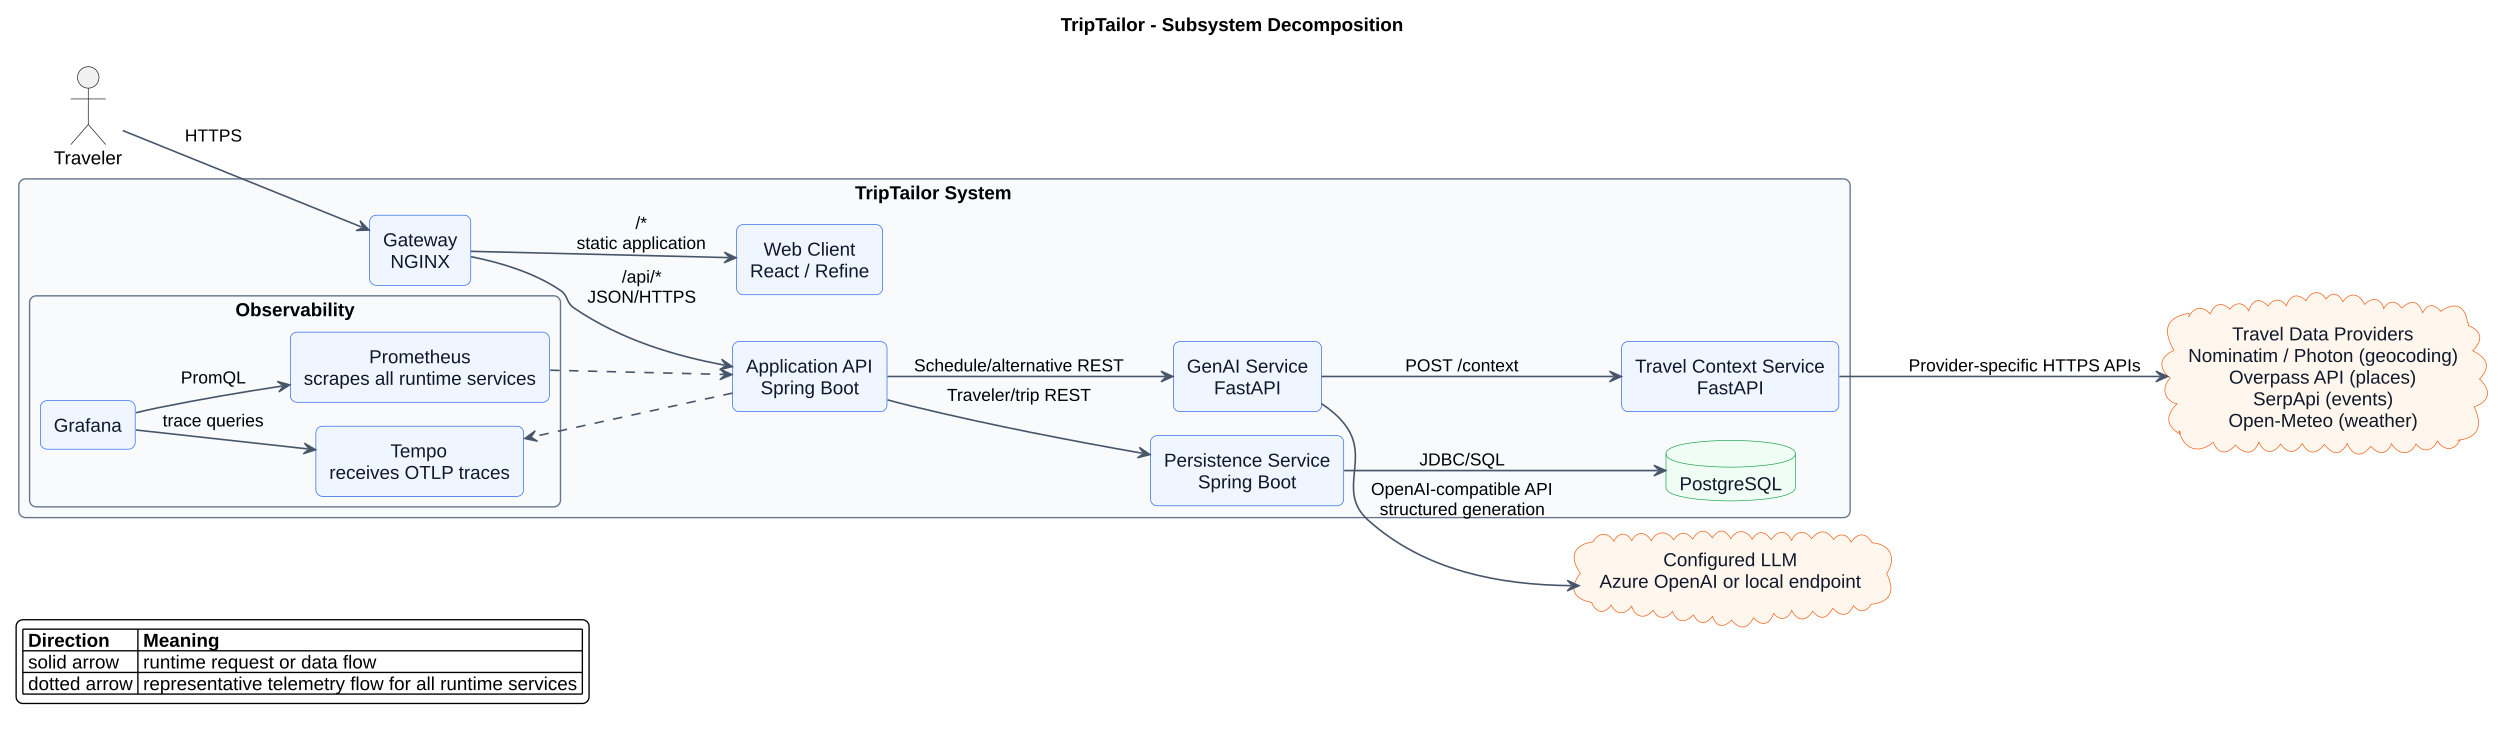
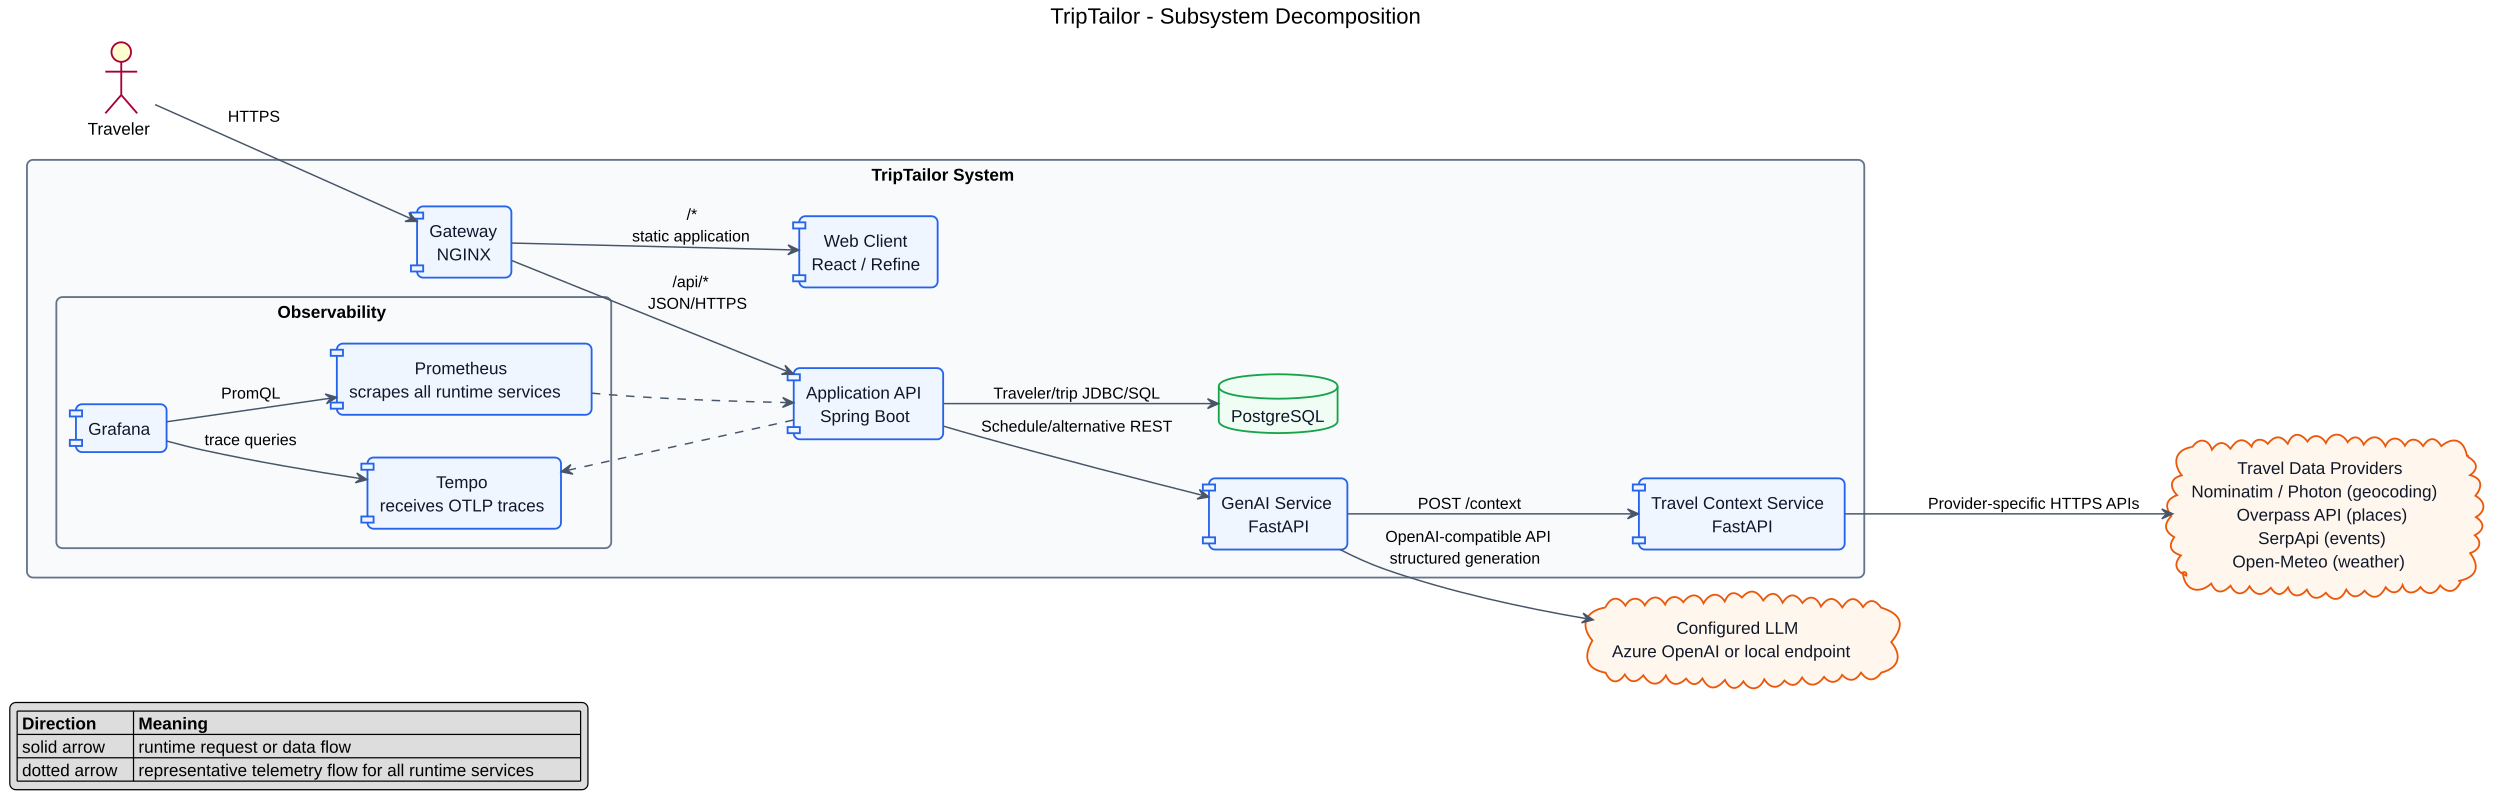
- <svg xmlns="http://www.w3.org/2000/svg" contentStyleType="text/css" data-diagram-type="DESCRIPTION" height="543px" preserveAspectRatio="none" style="width:1860px;height:543px;background:#FFFFFF;" version="1.1" viewBox="0 0 1860 543" width="1860px" zoomAndPan="magnify">
+ <svg xmlns="http://www.w3.org/2000/svg" contentScriptType="application/ecmascript" contentStyleType="text/css" height="655px" preserveAspectRatio="none" style="width:2041px;height:655px;" version="1.1" viewBox="0 0 2041 655" width="2041px" zoomAndPan="magnify">
  <defs />
  <g>
-     <g class="title" data-source-line="2">
-       <text fill="#000000" font-family="Arial" font-size="14" font-weight="bold" lengthAdjust="spacing" textLength="256.703" x="789.148" y="23.132">TripTailor - Subsystem Decomposition</text>
-     </g>
-     <g class="cluster" data-entity="TripTailor System" data-source-line="33" data-uid="ent0003" id="cluster_TripTailor System">
-       <rect fill="#F8FAFC" height="252" rx="5" ry="5" style="stroke:#64748B;stroke-width:1;" width="1362.5" x="14" y="133.099" />
-       <text fill="#000000" font-family="Arial" font-size="14" font-weight="bold" lengthAdjust="spacing" textLength="118.255" x="636.123" y="148.231">TripTailor System</text>
-     </g>
-     <g class="cluster" data-entity="Observability" data-source-line="42" data-uid="ent0011" id="cluster_Observability">
-       <rect fill="#F8FAFC" height="157" rx="5" ry="5" style="stroke:#64748B;stroke-width:1;" width="395" x="22" y="220.099" />
-       <text fill="#000000" font-family="Arial" font-size="14" font-weight="bold" lengthAdjust="spacing" textLength="88.703" x="175.148" y="235.231">Observability</text>
-     </g>
-     <g class="entity" data-entity="Traveler" data-source-line="31" data-uid="ent0002" id="entity_Traveler">
-       <ellipse cx="65.672" cy="57.599" fill="#F1F1F1" rx="8" ry="8" style="stroke:#181818;stroke-width:0.5;" />
-       <path d="M65.672,65.599 L65.672,92.599 M52.672,73.599 L78.672,73.599 M65.672,92.599 L52.672,107.599 M65.672,92.599 L78.672,107.599" fill="none" style="stroke:#181818;stroke-width:0.5;" />
-       <text fill="#000000" font-family="Arial" font-size="14" lengthAdjust="spacing" textLength="51.345" x="40" y="122.231">Traveler</text>
-     </g>
-     <g class="entity" data-entity="LLM" data-source-line="49" data-uid="ent0015" id="entity_LLM">
-       <path d="M1185.175,403.087 C1189.132,395.94 1196.338,395.634 1200.683,402.664 C1204.367,395.889 1209.991,395.487 1214.085,402.258 C1217.934,394.598 1224.789,395.721 1228.571,402.325 C1232.576,394.602 1240.472,394.64 1245.167,401.542 C1249.797,395.558 1254.247,394.932 1259.341,400.998 C1263.444,394.187 1268.9,392.735 1273.933,400.036 C1279.156,392.894 1283.302,393.748 1287.791,400.753 C1292.067,393.255 1299.806,394.263 1303.611,401.267 C1308.292,393.711 1313.229,395.57 1317.783,401.402 C1322.716,394.636 1328.628,393.625 1332.925,402.037 C1336.198,394.829 1343.182,393.866 1347.741,400.678 C1353.637,394.09 1358.88,393.813 1364.187,401.363 C1368.554,396.093 1374.502,397.238 1377.197,403.284 C1382.392,395.916 1388.316,396.237 1392.974,403.85 C1406.833,404.833 1411.111,415.774 1403.674,426.721 C1409.997,439.272 1407.3,447.875 1392.15,449.623 C1388.374,455.726 1383.498,455.999 1378.845,450.641 C1375.224,459.191 1369.09,458.611 1363.58,452.625 C1359.426,459.795 1354.905,462.185 1348.651,454.777 C1343.784,462.512 1337.263,462.56 1333.03,454.163 C1330.615,460.724 1324.073,462.389 1319.611,456.342 C1316.695,464.445 1310.805,466.685 1304.613,459.57 C1300.193,468.265 1294.539,468.75 1288.303,461.418 C1282.764,467.256 1276.817,466.834 1274.086,458.583 C1269.208,464.916 1263.83,464.87 1259.943,457.556 C1253.65,463.662 1248.104,463.803 1244.275,454.971 C1239.835,460.955 1233.449,460.908 1229.874,454.005 C1224.399,461.054 1216.523,459.609 1213.949,451.046 C1208.869,457.64 1202.965,457.79 1198.593,450.275 C1193.704,457.33 1187.133,456.087 1184.294,448.3 C1170.713,445.722 1166.778,437.98 1175.799,426.567 C1167.422,415.065 1170.223,405.275 1185.175,403.087" fill="#FFF7ED" style="stroke:#EA580C;stroke-width:0.5;" />
-       <text fill="#0F172A" font-family="Arial" font-size="14" lengthAdjust="spacing" textLength="99.613" x="1237.476" y="421.231">Configured LLM</text>
-       <text fill="#0F172A" font-family="Arial" font-size="14" lengthAdjust="spacing" textLength="194.565" x="1190" y="437.329">Azure OpenAI or local endpoint</text>
-     </g>
-     <g class="entity" data-entity="Providers" data-source-line="50" data-uid="ent0016" id="entity_Providers">
-       <path d="M1628.148,235.946 C1632.339,228.395 1638.283,227.09 1644.479,233.619 C1647.093,226.194 1653.041,224.019 1658.993,230.006 C1663.62,224.282 1669.336,224.75 1673.006,231.116 C1676.094,222.933 1680.708,220.968 1687.388,227.637 C1691.069,222.116 1697.173,221.654 1700.966,227.503 C1704.008,219.599 1709.058,217.585 1715.669,223.781 C1718.864,217.033 1726.044,214.999 1730.49,222.477 C1735.235,216.474 1740.204,218.35 1743.09,224.418 C1748.678,216.63 1755.635,218.694 1759.239,226.475 C1764.403,221.361 1771.184,220.961 1773.423,229.511 C1777.673,223.121 1782.29,223.361 1786.866,229.151 C1793.871,222.909 1798.974,223.262 1802.467,232.655 C1806.526,225.35 1811.074,226.248 1816.082,231.638 C1825.937,224.21 1834.635,227.237 1835.772,240.099 C1836.931,240.314 1837.293,241.306 1836.38,242.139 C1847.156,246.672 1847.315,253.263 1839.67,261.008 C1849.812,265.828 1853.946,272.488 1844.784,282.009 C1853.495,290.108 1852.948,298.542 1840.824,302.642 C1846.864,315.737 1845.292,325.395 1828.772,327.592 C1829.3,327.119 1829.731,327.146 1830.097,327.785 C1825.853,335.842 1818,335.376 1813.418,328.154 C1809.948,335.579 1802.913,337.315 1797.498,330.299 C1792.8,339.946 1783.834,337.881 1779.246,330.183 C1775.936,339.009 1768.986,338 1763.847,332.096 C1757.233,340.352 1750.791,339.863 1746.359,329.991 C1741.308,339.528 1735.137,338.245 1729.388,330.685 C1723.914,337.513 1717.812,339.174 1712.962,330.043 C1707.72,337.543 1702.319,337.962 1696.77,330.373 C1691.43,338.311 1684.465,337.61 1680.623,328.917 C1676.422,339.216 1669.555,337.824 1663.144,331.199 C1657.105,338.038 1650.67,338.648 1646.65,329.16 C1635.061,338.417 1624.994,334.071 1621,320.592 C1622.307,320.933 1622.493,321.799 1621.812,322.854 C1611.052,316.814 1611.333,308.413 1619.708,300.566 C1609.869,297.901 1607.883,288.305 1614.625,281.272 C1605.237,274.022 1606.699,265.186 1617.447,260.698 C1609.781,246.968 1609.671,236.89 1628,233.099 C1629.328,233.91 1629.282,235.006 1628.148,235.946" fill="#FFF7ED" style="stroke:#EA580C;stroke-width:0.5;" />
-       <text fill="#0F172A" font-family="Arial" font-size="14" lengthAdjust="spacing" textLength="135.379" x="1660.696" y="253.231">Travel Data Providers</text>
-       <text fill="#0F172A" font-family="Arial" font-size="14" lengthAdjust="spacing" textLength="200.772" x="1628" y="269.329">Nominatim / Photon (geocoding)</text>
-       <text fill="#0F172A" font-family="Arial" font-size="14" lengthAdjust="spacing" textLength="140.048" x="1658.362" y="285.428">Overpass API (places)</text>
-       <text fill="#0F172A" font-family="Arial" font-size="14" lengthAdjust="spacing" textLength="104.269" x="1676.252" y="301.526">SerpApi (events)</text>
-       <text fill="#0F172A" font-family="Arial" font-size="14" lengthAdjust="spacing" textLength="140.841" x="1657.965" y="317.625">Open-Meteo (weather)</text>
-     </g>
-     <g class="entity" data-entity="Gateway" data-source-line="34" data-uid="ent0004" id="entity_Gateway">
-       <rect fill="#EFF6FF" height="52.197" rx="5" ry="5" style="stroke:#2563EB;stroke-width:0.5;" width="75.248" x="275" y="160.099" />
-       <text fill="#0F172A" font-family="Arial" font-size="14" lengthAdjust="spacing" textLength="55.248" x="285" y="183.231">Gateway</text>
-       <text fill="#0F172A" font-family="Arial" font-size="14" lengthAdjust="spacing" textLength="44.338" x="290.455" y="199.329">NGINX</text>
-     </g>
-     <g class="entity" data-entity="Frontend" data-source-line="35" data-uid="ent0005" id="entity_Frontend">
-       <rect fill="#EFF6FF" height="52.197" rx="5" ry="5" style="stroke:#2563EB;stroke-width:0.5;" width="108.71" x="548" y="167.099" />
-       <text fill="#0F172A" font-family="Arial" font-size="14" lengthAdjust="spacing" textLength="68.469" x="568.121" y="190.231">Web Client</text>
-       <text fill="#0F172A" font-family="Arial" font-size="14" lengthAdjust="spacing" textLength="88.71" x="558" y="206.329">React / Refine</text>
-     </g>
-     <g class="entity" data-entity="Backend" data-source-line="36" data-uid="ent0006" id="entity_Backend">
-       <rect fill="#EFF6FF" height="52.197" rx="5" ry="5" style="stroke:#2563EB;stroke-width:0.5;" width="114.944" x="545" y="254.099" />
-       <text fill="#0F172A" font-family="Arial" font-size="14" lengthAdjust="spacing" textLength="94.944" x="555" y="277.231">Application API</text>
-       <text fill="#0F172A" font-family="Arial" font-size="14" lengthAdjust="spacing" textLength="73.158" x="565.893" y="293.329">Spring Boot</text>
-     </g>
-     <g class="entity" data-entity="Persistence" data-source-line="37" data-uid="ent0007" id="entity_Persistence">
-       <rect fill="#EFF6FF" height="52.197" rx="5" ry="5" style="stroke:#2563EB;stroke-width:0.5;" width="143.717" x="856" y="324.099" />
-       <text fill="#0F172A" font-family="Arial" font-size="14" lengthAdjust="spacing" textLength="123.717" x="866" y="347.231">Persistence Service</text>
-       <text fill="#0F172A" font-family="Arial" font-size="14" lengthAdjust="spacing" textLength="73.158" x="891.279" y="363.329">Spring Boot</text>
-     </g>
-     <g class="entity" data-entity="GenAI" data-source-line="38" data-uid="ent0008" id="entity_GenAI">
-       <rect fill="#EFF6FF" height="52.197" rx="5" ry="5" style="stroke:#2563EB;stroke-width:0.5;" width="110.262" x="873" y="254.099" />
-       <text fill="#0F172A" font-family="Arial" font-size="14" lengthAdjust="spacing" textLength="90.262" x="883" y="277.231">GenAI Service</text>
-       <text fill="#0F172A" font-family="Arial" font-size="14" lengthAdjust="spacing" textLength="49.793" x="903.234" y="293.329">FastAPI</text>
-     </g>
-     <g class="entity" data-entity="Context" data-source-line="39" data-uid="ent0009" id="entity_Context">
-       <rect fill="#EFF6FF" height="52.197" rx="5" ry="5" style="stroke:#2563EB;stroke-width:0.5;" width="161.606" x="1206.5" y="254.099" />
-       <text fill="#0F172A" font-family="Arial" font-size="14" lengthAdjust="spacing" textLength="141.606" x="1216.5" y="277.231">Travel Context Service</text>
-       <text fill="#0F172A" font-family="Arial" font-size="14" lengthAdjust="spacing" textLength="49.793" x="1262.407" y="293.329">FastAPI</text>
-     </g>
-     <g class="entity" data-entity="Database" data-source-line="40" data-uid="ent0010" id="entity_Database">
-       <path d="M1239.5,337.599 C1239.5,327.599 1287.631,327.599 1287.631,327.599 C1287.631,327.599 1335.762,327.599 1335.762,337.599 L1335.762,362.697 C1335.762,372.697 1287.631,372.697 1287.631,372.697 C1287.631,372.697 1239.5,372.697 1239.5,362.697 L1239.5,337.599" fill="#F0FDF4" style="stroke:#16A34A;stroke-width:0.5;" />
-       <path d="M1239.5,337.599 C1239.5,347.599 1287.631,347.599 1287.631,347.599 C1287.631,347.599 1335.762,347.599 1335.762,337.599" fill="none" style="stroke:#16A34A;stroke-width:0.5;" />
-       <text fill="#0F172A" font-family="Arial" font-size="14" lengthAdjust="spacing" textLength="76.262" x="1249.5" y="364.731">PostgreSQL</text>
-     </g>
-     <g class="entity" data-entity="Prometheus" data-source-line="43" data-uid="ent0012" id="entity_Prometheus">
-       <rect fill="#EFF6FF" height="52.197" rx="5" ry="5" style="stroke:#2563EB;stroke-width:0.5;" width="192.724" x="216" y="247.099" />
-       <text fill="#0F172A" font-family="Arial" font-size="14" lengthAdjust="spacing" textLength="75.482" x="274.621" y="270.231">Prometheus</text>
-       <text fill="#0F172A" font-family="Arial" font-size="14" lengthAdjust="spacing" textLength="172.724" x="226" y="286.329">scrapes all runtime services</text>
-     </g>
-     <g class="entity" data-entity="Grafana" data-source-line="44" data-uid="ent0013" id="entity_Grafana">
-       <rect fill="#EFF6FF" height="36.099" rx="5" ry="5" style="stroke:#2563EB;stroke-width:0.5;" width="70.586" x="30" y="298.099" />
-       <text fill="#0F172A" font-family="Arial" font-size="14" lengthAdjust="spacing" textLength="50.586" x="40" y="321.231">Grafana</text>
-     </g>
-     <g class="entity" data-entity="Tempo" data-source-line="45" data-uid="ent0014" id="entity_Tempo">
-       <rect fill="#EFF6FF" height="52.197" rx="5" ry="5" style="stroke:#2563EB;stroke-width:0.5;" width="154.6" x="235" y="317.099" />
-       <text fill="#0F172A" font-family="Arial" font-size="14" lengthAdjust="spacing" textLength="43.572" x="290.514" y="340.231">Tempo</text>
-       <text fill="#0F172A" font-family="Arial" font-size="14" lengthAdjust="spacing" textLength="134.6" x="245" y="356.329">receives OTLP traces</text>
-     </g>
-     <g class="link" data-entity-1="Traveler" data-entity-2="Gateway" data-uid="lnk17" id="link_Traveler_Gateway">
-       <polygon fill="#475569" points="274.701,171.229,267.855,164.148,270.065,169.356,264.858,171.566,274.701,171.229" style="stroke:#475569;stroke-width:1;" />
-       <path d="M91.34,97.136 C134.649,114.636 218.607,148.562 269.138,168.981" fill="none" style="stroke:#475569;stroke-width:1.2;" />
-       <text fill="#000000" font-family="Arial" font-size="13" lengthAdjust="spacing" textLength="42.612" x="137.5" y="105.293">HTTPS</text>
-     </g>
-     <g class="link" data-entity-1="Gateway" data-entity-2="Frontend" data-uid="lnk18" id="link_Gateway_Frontend">
-       <polygon fill="#475569" points="547.803,191.793,538.903,187.576,542.804,191.672,538.708,195.574,547.803,191.793" style="stroke:#475569;stroke-width:1;" />
-       <path d="M350.268,186.992 C400.31,188.209 484.214,190.248 541.805,191.648" fill="none" style="stroke:#475569;stroke-width:1.2;" />
-       <text fill="#000000" font-family="Arial" font-size="13" lengthAdjust="spacing" textLength="8.671" x="472.719" y="170.292">/*</text>
-       <text fill="#000000" font-family="Arial" font-size="13" lengthAdjust="spacing" textLength="96.11" x="429" y="185.241">static application</text>
-     </g>
-     <g class="link" data-entity-1="Gateway" data-entity-2="Backend" data-uid="lnk19" id="link_Gateway_Backend">
-       <polygon fill="#475569" points="544.974,272.807,536.866,267.216,540.06,271.885,535.391,275.078,544.974,272.807" style="stroke:#475569;stroke-width:1;" />
-       <path d="M350.413,190.978 C371.342,195.105 397.217,202.605 417,216.099 C423.022,220.206 420.983,224.984 427,229.099 C462.174,253.148 502.88,264.909 539.077,271.7" fill="none" style="stroke:#475569;stroke-width:1.2;" />
-       <text fill="#000000" font-family="Arial" font-size="13" lengthAdjust="spacing" textLength="29.631" x="462.632" y="210.292">/api/*</text>
-       <text fill="#000000" font-family="Arial" font-size="13" lengthAdjust="spacing" textLength="80.894" x="437" y="225.241">JSON/HTTPS</text>
-     </g>
-     <g class="link" data-entity-1="Backend" data-entity-2="Persistence" data-uid="lnk20" id="link_Backend_Persistence">
-       <polygon fill="#475569" points="855.768,338.255,847.595,332.76,850.843,337.391,846.212,340.639,855.768,338.255" style="stroke:#475569;stroke-width:1;" />
-       <path d="M660.292,297.485 C666.25,299.124 672.235,300.695 678,302.099 C737.458,316.573 799.848,328.443 849.858,337.218" fill="none" style="stroke:#475569;stroke-width:1.2;" />
-       <text fill="#000000" font-family="Arial" font-size="13" lengthAdjust="spacing" textLength="107.631" x="704.5" y="298.293">Traveler/trip REST</text>
-     </g>
-     <g class="link" data-entity-1="Backend" data-entity-2="GenAI" data-uid="lnk21" id="link_Backend_GenAI">
-       <polygon fill="#475569" points="872.772,280.099,863.772,276.099,867.772,280.099,863.772,284.099,872.772,280.099" style="stroke:#475569;stroke-width:1;" />
-       <path d="M660.22,280.099 C720.109,280.099 807.842,280.099 866.772,280.099" fill="none" style="stroke:#475569;stroke-width:1.2;" />
-       <text fill="#000000" font-family="Arial" font-size="13" lengthAdjust="spacing" textLength="156.083" x="680" y="276.293">Schedule/alternative REST</text>
-     </g>
-     <g class="link" data-entity-1="Persistence" data-entity-2="Database" data-uid="lnk22" id="link_Persistence_Database">
-       <polygon fill="#475569" points="1239.498,350.099,1230.498,346.099,1234.498,350.099,1230.498,354.099,1239.498,350.099" style="stroke:#475569;stroke-width:1;" />
-       <path d="M1000.058,350.099 C1071.124,350.099 1172.398,350.099 1233.498,350.099" fill="none" style="stroke:#475569;stroke-width:1.2;" />
-       <text fill="#000000" font-family="Arial" font-size="13" lengthAdjust="spacing" textLength="63.572" x="1056" y="346.293">JDBC/SQL</text>
-     </g>
-     <g class="link" data-entity-1="GenAI" data-entity-2="LLM" data-uid="lnk23" id="link_GenAI_LLM">
-       <polygon fill="#475569" points="1174.927,435.795,1165.968,431.704,1169.927,435.744,1165.887,439.704,1174.927,435.795" style="stroke:#475569;stroke-width:1;" />
-       <path d="M983.151,300.296 C989.487,304.427 995.34,309.323 1000,315.099 C1020.712,340.77 993.451,365.068 1018,387.099 C1059.938,424.734 1115.392,435.195 1168.927,435.734" fill="none" style="stroke:#475569;stroke-width:1.2;" />
-       <text fill="#000000" font-family="Arial" font-size="13" lengthAdjust="spacing" textLength="135.846" x="1020" y="368.293">OpenAI-compatible API</text>
-       <text fill="#000000" font-family="Arial" font-size="13" lengthAdjust="spacing" textLength="122.853" x="1026.497" y="383.241">structured generation</text>
-     </g>
-     <g class="link" data-entity-1="GenAI" data-entity-2="Context" data-uid="lnk24" id="link_GenAI_Context">
-       <polygon fill="#475569" points="1206.437,280.099,1197.437,276.099,1201.437,280.099,1197.437,284.099,1206.437,280.099" style="stroke:#475569;stroke-width:1;" />
-       <path d="M983.297,280.099 C1042.677,280.099 1132.434,280.099 1200.437,280.099" fill="none" style="stroke:#475569;stroke-width:1.2;" />
-       <text fill="#000000" font-family="Arial" font-size="13" lengthAdjust="spacing" textLength="84.532" x="1045.5" y="276.293">POST /context</text>
-     </g>
-     <g class="link" data-entity-1="Context" data-entity-2="Providers" data-uid="lnk25" id="link_Context_Providers">
-       <polygon fill="#475569" points="1612.92,280.099,1603.92,276.099,1607.92,280.099,1603.92,284.099,1612.92,280.099" style="stroke:#475569;stroke-width:1;" />
-       <path d="M1368.509,280.099 C1436.89,280.099 1530.111,280.099 1606.92,280.099" fill="none" style="stroke:#475569;stroke-width:1.2;" />
-       <text fill="#000000" font-family="Arial" font-size="13" lengthAdjust="spacing" textLength="173.374" x="1420" y="276.293">Provider-specific HTTPS APIs</text>
-     </g>
-     <g class="link" data-entity-1="Prometheus" data-entity-2="Backend" data-uid="lnk26" id="link_Prometheus_Backend">
-       <polygon fill="#475569" points="544.627,278.716,535.727,274.499,539.629,278.595,535.533,282.496,544.627,278.716" style="stroke:#475569;stroke-width:1;" />
-       <path d="M409.4,275.43 C454.235,276.519 500.1,277.634 538.629,278.57" fill="none" style="stroke:#475569;stroke-width:1.2;stroke-dasharray:7,7;" />
-     </g>
-     <g class="link" data-entity-1="Grafana" data-entity-2="Prometheus" data-uid="lnk27" id="link_Grafana_Prometheus">
-       <polygon fill="#475569" points="215.739,286.321,206.238,283.726,210.796,287.076,207.446,291.634,215.739,286.321" style="stroke:#475569;stroke-width:1;" />
-       <path d="M101.138,307.064 C107.076,305.646 113.201,304.266 119,303.099 C150.334,296.79 178.835,291.957 209.808,287.227" fill="none" style="stroke:#475569;stroke-width:1.2;" />
-       <text fill="#000000" font-family="Arial" font-size="13" lengthAdjust="spacing" textLength="48.401" x="134.5" y="285.293">PromQL</text>
-     </g>
-     <g class="link" data-entity-1="Backend" data-entity-2="Tempo" data-uid="lnk28" id="link_Backend_Tempo">
-       <polygon fill="#475569" points="390.3,326.298,399.947,328.283,395.185,325.23,398.238,320.468,390.3,326.298" style="stroke:#475569;stroke-width:1;" />
-       <path d="M544.979,292.463 C500.809,302.125 444.818,314.373 396.162,325.016" fill="none" style="stroke:#475569;stroke-width:1.2;stroke-dasharray:7,7;" />
-     </g>
-     <g class="link" data-entity-1="Grafana" data-entity-2="Tempo" data-uid="lnk29" id="link_Grafana_Tempo">
-       <polygon fill="#475569" points="234.964,334.664,226.456,329.702,229.994,334.116,225.58,337.654,234.964,334.664" style="stroke:#475569;stroke-width:1;" />
-       <path d="M101.083,319.91 C135.708,323.726 184.174,329.067 229,334.007" fill="none" style="stroke:#475569;stroke-width:1.2;" />
-       <text fill="#000000" font-family="Arial" font-size="13" lengthAdjust="spacing" textLength="75.15" x="121" y="317.293">trace queries</text>
-     </g>
-     <g class="legend" data-source-line="68">
-       <rect fill="none" height="62.296" rx="5" ry="5" style="stroke:#000000;stroke-width:1;" width="426.274" x="12" y="461.099" />
-       <text fill="#000000" font-family="Arial" font-size="14" font-weight="bold" lengthAdjust="spacing" textLength="60.676" x="20.89" y="481.231">Direction</text>
-       <text fill="#000000" font-family="Arial" font-size="14" font-weight="bold" lengthAdjust="spacing" textLength="56.779" x="106.489" y="481.231">Meaning</text>
-       <text fill="#000000" font-family="Arial" font-size="14" lengthAdjust="spacing" textLength="67.689" x="20.89" y="497.329">solid arrow</text>
-       <text fill="#000000" font-family="Arial" font-size="14" lengthAdjust="spacing" textLength="173.53" x="106.489" y="497.329">runtime request or data flow</text>
-       <text fill="#000000" font-family="Arial" font-size="14" lengthAdjust="spacing" textLength="77.82" x="20.89" y="513.428">dotted arrow</text>
-       <text fill="#000000" font-family="Arial" font-size="14" lengthAdjust="spacing" textLength="322.896" x="106.489" y="513.428">representative telemetry flow for all runtime services</text>
-       <line style="stroke:#000000;stroke-width:1;" x1="17" x2="433.274" y1="468.099" y2="468.099" />
-       <line style="stroke:#000000;stroke-width:1;" x1="17" x2="433.274" y1="484.197" y2="484.197" />
-       <line style="stroke:#000000;stroke-width:1;" x1="17" x2="433.274" y1="500.296" y2="500.296" />
-       <line style="stroke:#000000;stroke-width:1;" x1="17" x2="433.274" y1="516.394" y2="516.394" />
-       <line style="stroke:#000000;stroke-width:1;" x1="17" x2="17" y1="468.099" y2="516.394" />
-       <line style="stroke:#000000;stroke-width:1;" x1="102.6" x2="102.6" y1="468.099" y2="516.394" />
-       <line style="stroke:#000000;stroke-width:1;" x1="433.274" x2="433.274" y1="468.099" y2="516.394" />
-     </g>
+     <text fill="#000000" font-family="Arial" font-size="18" lengthAdjust="spacingAndGlyphs" textLength="325" x="857.5" y="19.242">TripTailor - Subsystem Decomposition</text>
+     <rect fill="#F8FAFC" height="341" rx="5" ry="5" style="stroke: #64748B; stroke-width: 1.5;" width="1500" x="22" y="130.516" />
+     <text fill="#000000" font-family="Arial" font-size="14" font-weight="bold" lengthAdjust="spacingAndGlyphs" textLength="121" x="711.5" y="147.482">TripTailor System</text>
+     <rect fill="#F8FAFC" height="205" rx="5" ry="5" style="stroke: #64748B; stroke-width: 1.5;" width="453" x="46" y="242.516" />
+     <text fill="#000000" font-family="Arial" font-size="14" font-weight="bold" lengthAdjust="spacingAndGlyphs" textLength="92" x="226.5" y="259.482">Observability</text>
+     <rect fill="#EFF6FF" height="58.136" rx="5" ry="5" style="stroke: #2563EB; stroke-width: 1.5;" width="77" x="340.5" y="168.516" />
+     <rect fill="#EFF6FF" height="5" style="stroke: #2563EB; stroke-width: 1.5;" width="10" x="335.5" y="173.516" />
+     <rect fill="#EFF6FF" height="5" style="stroke: #2563EB; stroke-width: 1.5;" width="10" x="335.5" y="216.652" />
+     <text fill="#0F172A" font-family="Arial" font-size="14" lengthAdjust="spacingAndGlyphs" textLength="57" x="350.5" y="193.482">Gateway</text>
+     <text fill="#0F172A" font-family="Arial" font-size="14" lengthAdjust="spacingAndGlyphs" textLength="45" x="356.5" y="212.55">NGINX</text>
+     <rect fill="#EFF6FF" height="58.136" rx="5" ry="5" style="stroke: #2563EB; stroke-width: 1.5;" width="113" x="652.5" y="176.516" />
+     <rect fill="#EFF6FF" height="5" style="stroke: #2563EB; stroke-width: 1.5;" width="10" x="647.5" y="181.516" />
+     <rect fill="#EFF6FF" height="5" style="stroke: #2563EB; stroke-width: 1.5;" width="10" x="647.5" y="224.652" />
+     <text fill="#0F172A" font-family="Arial" font-size="14" lengthAdjust="spacingAndGlyphs" textLength="73" x="672.5" y="201.482">Web Client</text>
+     <text fill="#0F172A" font-family="Arial" font-size="14" lengthAdjust="spacingAndGlyphs" textLength="93" x="662.5" y="220.55">React / Refine</text>
+     <rect fill="#EFF6FF" height="58.136" rx="5" ry="5" style="stroke: #2563EB; stroke-width: 1.5;" width="122" x="648" y="300.516" />
+     <rect fill="#EFF6FF" height="5" style="stroke: #2563EB; stroke-width: 1.5;" width="10" x="643" y="305.516" />
+     <rect fill="#EFF6FF" height="5" style="stroke: #2563EB; stroke-width: 1.5;" width="10" x="643" y="348.652" />
+     <text fill="#0F172A" font-family="Arial" font-size="14" lengthAdjust="spacingAndGlyphs" textLength="102" x="658" y="325.482">Application API</text>
+     <text fill="#0F172A" font-family="Arial" font-size="14" lengthAdjust="spacingAndGlyphs" textLength="79" x="669.5" y="344.55">Spring Boot</text>
+     <rect fill="#EFF6FF" height="58.136" rx="5" ry="5" style="stroke: #2563EB; stroke-width: 1.5;" width="113" x="987" y="390.516" />
+     <rect fill="#EFF6FF" height="5" style="stroke: #2563EB; stroke-width: 1.5;" width="10" x="982" y="395.516" />
+     <rect fill="#EFF6FF" height="5" style="stroke: #2563EB; stroke-width: 1.5;" width="10" x="982" y="438.652" />
+     <text fill="#0F172A" font-family="Arial" font-size="14" lengthAdjust="spacingAndGlyphs" textLength="93" x="997" y="415.482">GenAI Service</text>
+     <text fill="#0F172A" font-family="Arial" font-size="14" lengthAdjust="spacingAndGlyphs" textLength="49" x="1019" y="434.55">FastAPI</text>
+     <rect fill="#EFF6FF" height="58.136" rx="5" ry="5" style="stroke: #2563EB; stroke-width: 1.5;" width="168" x="1338" y="390.516" />
+     <rect fill="#EFF6FF" height="5" style="stroke: #2563EB; stroke-width: 1.5;" width="10" x="1333" y="395.516" />
+     <rect fill="#EFF6FF" height="5" style="stroke: #2563EB; stroke-width: 1.5;" width="10" x="1333" y="438.652" />
+     <text fill="#0F172A" font-family="Arial" font-size="14" lengthAdjust="spacingAndGlyphs" textLength="148" x="1348" y="415.482">Travel Context Service</text>
+     <text fill="#0F172A" font-family="Arial" font-size="14" lengthAdjust="spacingAndGlyphs" textLength="49" x="1397.5" y="434.55">FastAPI</text>
+     <path d="M995,315.516 C995,305.516 1043.5,305.516 1043.5,305.516 C1043.5,305.516 1092,305.516 1092,315.516 L1092,343.584 C1092,353.584 1043.5,353.584 1043.5,353.584 C1043.5,353.584 995,353.584 995,343.584 L995,315.516 " fill="#F0FDF4" style="stroke: #16A34A; stroke-width: 1.5;" />
+     <path d="M995,315.516 C995,325.516 1043.5,325.516 1043.5,325.516 C1043.5,325.516 1092,325.516 1092,315.516 " fill="none" style="stroke: #16A34A; stroke-width: 1.5;" />
+     <text fill="#0F172A" font-family="Arial" font-size="14" lengthAdjust="spacingAndGlyphs" textLength="77" x="1005" y="344.482">PostgreSQL</text>
+     <rect fill="#EFF6FF" height="58.136" rx="5" ry="5" style="stroke: #2563EB; stroke-width: 1.5;" width="208" x="275" y="280.516" />
+     <rect fill="#EFF6FF" height="5" style="stroke: #2563EB; stroke-width: 1.5;" width="10" x="270" y="285.516" />
+     <rect fill="#EFF6FF" height="5" style="stroke: #2563EB; stroke-width: 1.5;" width="10" x="270" y="328.652" />
+     <text fill="#0F172A" font-family="Arial" font-size="14" lengthAdjust="spacingAndGlyphs" textLength="81" x="338.5" y="305.482">Prometheus</text>
+     <text fill="#0F172A" font-family="Arial" font-size="14" lengthAdjust="spacingAndGlyphs" textLength="188" x="285" y="324.55">scrapes all runtime services</text>
+     <rect fill="#EFF6FF" height="39.068" rx="5" ry="5" style="stroke: #2563EB; stroke-width: 1.5;" width="74" x="62" y="330.016" />
+     <rect fill="#EFF6FF" height="5" style="stroke: #2563EB; stroke-width: 1.5;" width="10" x="57" y="335.016" />
+     <rect fill="#EFF6FF" height="5" style="stroke: #2563EB; stroke-width: 1.5;" width="10" x="57" y="359.084" />
+     <text fill="#0F172A" font-family="Arial" font-size="14" lengthAdjust="spacingAndGlyphs" textLength="54" x="72" y="354.982">Grafana</text>
+     <rect fill="#EFF6FF" height="58.136" rx="5" ry="5" style="stroke: #2563EB; stroke-width: 1.5;" width="158" x="300" y="373.516" />
+     <rect fill="#EFF6FF" height="5" style="stroke: #2563EB; stroke-width: 1.5;" width="10" x="295" y="378.516" />
+     <rect fill="#EFF6FF" height="5" style="stroke: #2563EB; stroke-width: 1.5;" width="10" x="295" y="421.652" />
+     <text fill="#0F172A" font-family="Arial" font-size="14" lengthAdjust="spacingAndGlyphs" textLength="46" x="356" y="398.482">Tempo</text>
+     <text fill="#0F172A" font-family="Arial" font-size="14" lengthAdjust="spacingAndGlyphs" textLength="138" x="310" y="417.55">receives OTLP traces</text>
+     <ellipse cx="99" cy="42.516" fill="#FEFECE" rx="8" ry="8" style="stroke: #A80036; stroke-width: 1.5;" />
+     <path d="M99,50.516 L99,77.516 M86,58.516 L112,58.516 M99,77.516 L86,92.516 M99,77.516 L112,92.516 " fill="none" style="stroke: #A80036; stroke-width: 1.5;" />
+     <text fill="#000000" font-family="Arial" font-size="14" lengthAdjust="spacingAndGlyphs" textLength="55" x="71.5" y="109.982">Traveler</text>
+     <path d="M1310.608,495.977 C1314.735,487.284 1321.295,486.056 1327.014,494.449 C1330.956,487.051 1338.672,486.843 1342.846,494.201 C1347.366,486.368 1354.243,485.211 1359.406,493.542 C1362.75,486.108 1369.198,485.3 1374.291,491.653 C1379.271,484.729 1386.588,483.447 1390.765,492.482 C1394.959,484.951 1402.502,482.213 1408.117,490.967 C1411.069,483.653 1416.137,481.833 1422.081,487.827 C1429.136,479.893 1434.637,482.404 1439.542,490.212 C1445.503,482.265 1451.289,483.291 1455.285,492.062 C1460.785,483.733 1466.225,484.393 1471.568,492.22 C1477.638,484.818 1483.42,487.69 1486.624,495.127 C1493.006,486.13 1498.354,487.55 1504.055,495.815 C1509.612,487.315 1515.177,486.492 1520.984,495.574 C1526.062,488.504 1531.079,489.536 1535.729,496.037 C1552.898,501.427 1555.559,510.428 1544.025,524.256 C1553.363,535.485 1550.015,545.495 1535.941,549.108 C1530.375,556.466 1524.972,556.501 1519.339,549.184 C1514.876,556.098 1509.884,557.009 1503.853,551.074 C1500.378,557.901 1494.035,558.617 1489.213,552.61 C1483.818,560.009 1477.099,561.825 1471.242,553.126 C1467.277,559.772 1462.878,561.418 1456.786,555.592 C1451.249,563.394 1444.992,561.71 1440.312,554.642 C1436.621,563.326 1428.62,564.714 1423.293,556.266 C1418.105,563.971 1412.246,563.355 1408.263,555.13 C1401.619,562.7 1395.34,564.319 1389.879,553.92 C1385.538,559.936 1380.998,560.065 1376.563,554.023 C1370.248,560.259 1364.002,560.096 1360.055,551.405 C1354.395,560.67 1347.213,560.11 1341.632,551.325 C1336.294,557.21 1331.262,558.539 1326.502,550.688 C1320.93,558.768 1314.89,557.929 1310.881,549.233 C1294.355,546.266 1292.596,535.818 1300.002,522.947 C1289.07,509.956 1294.874,498.482 1310.608,495.977 " fill="#FFF7ED" style="stroke: #EA580C; stroke-width: 1.5;" />
+     <text fill="#0F172A" font-family="Arial" font-size="14" lengthAdjust="spacingAndGlyphs" textLength="107" x="1368.5" y="517.482">Configured LLM</text>
+     <text fill="#0F172A" font-family="Arial" font-size="14" lengthAdjust="spacingAndGlyphs" textLength="212" x="1316" y="536.55">Azure OpenAI or local endpoint</text>
+     <path d="M1789.706,365.252 C1794.723,357.284 1802.786,357.918 1805.824,367.111 C1810.628,360.432 1815.504,359.607 1820.982,366.349 C1825.858,358.597 1831.683,356.417 1838.189,364.589 C1840.409,357.698 1847.134,357.418 1851.376,362.332 C1856.79,355.627 1862.251,354.949 1867.724,362.263 C1871.662,352.84 1877.958,352.856 1883.838,360.422 C1888.451,353.523 1895.35,355.273 1898.841,361.685 C1902.97,352.836 1911.844,352.457 1916.641,361.001 C1921.47,354.64 1926.874,356.508 1929.764,362.983 C1935.399,354.649 1943.029,354.952 1947.429,364.222 C1951.351,355.75 1959.084,356.278 1963.378,363.853 C1967.688,356.452 1974.123,358.078 1978.201,364.109 C1983.247,356.733 1988.149,356.509 1993.121,364.181 C2003.472,355.656 2011.565,359.445 2014,372.016 C2014.985,371.749 2015.371,372.24 2015.181,373.173 C2022.025,377.095 2024.036,382.649 2016.588,387.934 C2027.153,390.548 2026.476,397.942 2020.985,404.754 C2029.322,409.509 2029.801,417.077 2021.359,422.191 C2029.032,427.225 2028.033,432.92 2020.445,437.013 C2027.384,442.945 2023.71,449.269 2016.676,451.587 C2025.761,463.78 2020.621,471.811 2007,474.355 C2007.882,473.803 2008.629,474.074 2008.917,475.084 C2004.631,483.302 1999.113,485.277 1992.147,477.98 C1987.757,485.499 1981.666,486.596 1976.05,479.313 C1971.689,484.998 1964.209,485.907 1961.441,477.645 C1958.385,484.798 1952.504,485.531 1947.707,479.452 C1943.239,487.739 1937.654,490.54 1930.47,482.283 C1925.058,488.221 1920.136,488.759 1915.503,481.406 C1911.591,489.579 1905.315,492.248 1898.875,483.96 C1892.591,489.996 1887.29,489.643 1883.314,481.438 C1878.144,487.525 1871.38,488.452 1867.995,479.607 C1863.262,486.254 1858.921,487.207 1853.882,479.918 C1847.526,486.519 1841.777,487.195 1836.541,478.637 C1831.758,486.287 1825.344,486.584 1821.024,478.19 C1815.374,483.98 1809.326,485.545 1805.286,476.485 C1794.569,485.867 1783.374,481.801 1782,467.355 C1784.109,466.448 1785.486,467.804 1784.925,469.93 C1776.7,466.746 1773.861,460.687 1780.467,453.483 C1772.514,450.85 1769.53,446.154 1775.058,438.617 C1767.061,433.725 1766.149,428.25 1772.626,421.323 C1767.127,413.674 1768.077,407.765 1777.382,404.237 C1771.209,398.188 1771.261,390.394 1781.154,388.101 C1773.657,378.354 1775.238,367.538 1789,365.016 C1789.287,364.792 1789.621,364.868 1789.706,365.252 " fill="#FFF7ED" style="stroke: #EA580C; stroke-width: 1.5;" />
+     <text fill="#0F172A" font-family="Arial" font-size="14" lengthAdjust="spacingAndGlyphs" textLength="143" x="1826.5" y="386.982">Travel Data Providers</text>
+     <text fill="#0F172A" font-family="Arial" font-size="14" lengthAdjust="spacingAndGlyphs" textLength="218" x="1789" y="406.05">Nominatim / Photon (geocoding)</text>
+     <text fill="#0F172A" font-family="Arial" font-size="14" lengthAdjust="spacingAndGlyphs" textLength="144" x="1826" y="425.118">Overpass API (places)</text>
+     <text fill="#0F172A" font-family="Arial" font-size="14" lengthAdjust="spacingAndGlyphs" textLength="109" x="1843.5" y="444.185">SerpApi (events)</text>
+     <text fill="#0F172A" font-family="Arial" font-size="14" lengthAdjust="spacingAndGlyphs" textLength="151" x="1822.5" y="463.253">Open-Meteo (weather)</text>
+     <path d="M126.66,85.406 C175.04,106.986 277.65,152.756 335.69,178.646 " fill="none" id="Traveler-&gt;Gateway" style="stroke: #475569; stroke-width: 1.2;" />
+     <polygon fill="#475569" points="340.48,180.776,333.885,173.462,335.912,178.743,330.631,180.77,340.48,180.776" style="stroke: #475569; stroke-width: 1.2;" />
+     <text fill="#000000" font-family="Arial" font-size="13" lengthAdjust="spacingAndGlyphs" textLength="39" x="186" y="99.413">HTTPS</text>
+     <path d="M417.63,198.436 C473.71,199.806 579.84,202.386 647.08,204.026 " fill="none" id="Gateway-&gt;Frontend" style="stroke: #475569; stroke-width: 1.2;" />
+     <polygon fill="#475569" points="652.25,204.156,643.356,199.926,647.252,204.027,643.15,207.923,652.25,204.156" style="stroke: #475569; stroke-width: 1.2;" />
+     <text fill="#000000" font-family="Arial" font-size="13" lengthAdjust="spacingAndGlyphs" textLength="12" x="560.5" y="179.413">/*</text>
+     <text fill="#000000" font-family="Arial" font-size="13" lengthAdjust="spacingAndGlyphs" textLength="101" x="516" y="197.119">static application</text>
+     <path d="M417.63,212.656 C472.59,234.776 575.62,276.236 643.01,303.356 " fill="none" id="Gateway-&gt;Backend" style="stroke: #475569; stroke-width: 1.2;" />
+     <polygon fill="#475569" points="647.79,305.286,640.938,298.211,643.153,303.417,637.947,305.631,647.79,305.286" style="stroke: #475569; stroke-width: 1.2;" />
+     <text fill="#000000" font-family="Arial" font-size="13" lengthAdjust="spacingAndGlyphs" textLength="35" x="549" y="234.413">/api/*</text>
+     <text fill="#000000" font-family="Arial" font-size="13" lengthAdjust="spacingAndGlyphs" textLength="75" x="529" y="252.119">JSON/HTTPS</text>
+     <path d="M770.42,347.976 C780.29,350.896 790.42,353.836 800,356.516 C861.76,373.796 932.82,392.066 981.98,404.456 " fill="none" id="Backend-&gt;GenAI" style="stroke: #475569; stroke-width: 1.2;" />
+     <polygon fill="#475569" points="986.96,405.716,979.203,399.647,982.11,404.5,977.257,407.407,986.96,405.716" style="stroke: #475569; stroke-width: 1.2;" />
+     <text fill="#000000" font-family="Arial" font-size="13" lengthAdjust="spacingAndGlyphs" textLength="155" x="801" y="352.413">Schedule/alternative REST</text>
+     <path d="M770.21,329.516 C832.8,329.516 929.78,329.516 989.54,329.516 " fill="none" id="Backend-&gt;Database" style="stroke: #475569; stroke-width: 1.2;" />
+     <polygon fill="#475569" points="994.84,329.516,985.84,325.516,989.84,329.516,985.84,333.516,994.84,329.516" style="stroke: #475569; stroke-width: 1.2;" />
+     <text fill="#000000" font-family="Arial" font-size="13" lengthAdjust="spacingAndGlyphs" textLength="135" x="811" y="325.413">Traveler/trip JDBC/SQL</text>
+     <path d="M1094.04,448.686 C1105.56,454.586 1117.98,460.276 1130,464.516 C1182.91,483.176 1243.51,496.276 1295.67,505.166 " fill="none" id="GenAI-&gt;LLM" style="stroke: #475569; stroke-width: 1.2;" />
+     <polygon fill="#475569" points="1300.69,506.016,1292.478,500.579,1295.759,505.187,1291.151,508.468,1300.69,506.016" style="stroke: #475569; stroke-width: 1.2;" />
+     <text fill="#000000" font-family="Arial" font-size="13" lengthAdjust="spacingAndGlyphs" textLength="139" x="1131" y="442.413">OpenAI-compatible API</text>
+     <text fill="#000000" font-family="Arial" font-size="13" lengthAdjust="spacingAndGlyphs" textLength="132" x="1134.5" y="460.119">structured generation</text>
+     <path d="M1100.05,419.516 C1161.28,419.516 1260.61,419.516 1332.56,419.516 " fill="none" id="GenAI-&gt;Context" style="stroke: #475569; stroke-width: 1.2;" />
+     <polygon fill="#475569" points="1337.69,419.516,1328.69,415.516,1332.69,419.516,1328.69,423.516,1337.69,419.516" style="stroke: #475569; stroke-width: 1.2;" />
+     <text fill="#000000" font-family="Arial" font-size="13" lengthAdjust="spacingAndGlyphs" textLength="86" x="1157.5" y="415.413">POST /context</text>
+     <path d="M1506.11,419.516 C1578.59,419.516 1684.92,419.516 1768.38,419.516 " fill="none" id="Context-&gt;Providers" style="stroke: #475569; stroke-width: 1.2;" />
+     <polygon fill="#475569" points="1773.85,419.516,1764.85,415.516,1768.85,419.516,1764.85,423.516,1773.85,419.516" style="stroke: #475569; stroke-width: 1.2;" />
+     <text fill="#000000" font-family="Arial" font-size="13" lengthAdjust="spacingAndGlyphs" textLength="169" x="1574" y="415.413">Provider-specific HTTPS APIs</text>
+     <path d="M483.12,320.986 C493.88,321.946 504.66,322.816 515,323.516 C557.4,326.366 605.13,327.866 642.52,328.656 " fill="none" id="Prometheus-&gt;Backend" style="stroke: #475569; stroke-width: 1.2; stroke-dasharray: 7.0,7.0;" />
+     <polygon fill="#475569" points="647.96,328.766,639.054,324.561,642.961,328.652,638.871,332.559,647.96,328.766" style="stroke: #475569; stroke-width: 1.2;" />
+     <path d="M136.06,344.326 C169.94,339.456 222.38,331.906 269.78,325.086 " fill="none" id="Grafana-&gt;Prometheus" style="stroke: #475569; stroke-width: 1.2;" />
+     <polygon fill="#475569" points="274.95,324.346,265.47,321.674,270.001,325.061,266.615,329.592,274.95,324.346" style="stroke: #475569; stroke-width: 1.2;" />
+     <text fill="#000000" font-family="Arial" font-size="13" lengthAdjust="spacingAndGlyphs" textLength="50" x="180.5" y="325.413">PromQL</text>
+     <path d="M647.89,342.896 C596.12,354.416 520.88,371.166 463.31,383.976 " fill="none" id="Backend-&gt;Tempo" style="stroke: #475569; stroke-width: 1.2; stroke-dasharray: 7.0,7.0;" />
+     <polygon fill="#475569" points="458.15,385.126,467.803,387.078,463.031,384.041,466.068,379.269,458.15,385.126" style="stroke: #475569; stroke-width: 1.2;" />
+     <path d="M136.15,360.096 C145.8,362.716 156.25,365.386 166,367.516 C208.03,376.696 255.21,384.706 294.38,390.736 " fill="none" id="Grafana-&gt;Tempo" style="stroke: #475569; stroke-width: 1.2;" />
+     <polygon fill="#475569" points="299.6,391.536,291.309,386.219,294.658,390.779,290.098,394.127,299.6,391.536" style="stroke: #475569; stroke-width: 1.2;" />
+     <text fill="#000000" font-family="Arial" font-size="13" lengthAdjust="spacingAndGlyphs" textLength="77" x="167" y="363.413">trace queries</text>
+     <rect fill="#DDDDDD" height="71.204" rx="5" ry="5" style="stroke: #000000; stroke-width: 1.0;" width="472" x="8" y="573.516" />
+     <text fill="#000000" font-family="Arial" font-size="14" font-weight="bold" lengthAdjust="spacingAndGlyphs" textLength="63" x="18" y="595.482">Direction</text>
+     <text fill="#000000" font-family="Arial" font-size="14" font-weight="bold" lengthAdjust="spacingAndGlyphs" textLength="60" x="113" y="595.482">Meaning</text>
+     <text fill="#000000" font-family="Arial" font-size="14" lengthAdjust="spacingAndGlyphs" textLength="75" x="18" y="614.55">solid arrow</text>
+     <text fill="#000000" font-family="Arial" font-size="14" lengthAdjust="spacingAndGlyphs" textLength="194" x="113" y="614.55">runtime request or data flow</text>
+     <text fill="#000000" font-family="Arial" font-size="14" lengthAdjust="spacingAndGlyphs" textLength="87" x="18" y="633.618">dotted arrow</text>
+     <text fill="#000000" font-family="Arial" font-size="14" lengthAdjust="spacingAndGlyphs" textLength="357" x="113" y="633.618">representative telemetry flow for all runtime services</text>
+     <line style="stroke: #000000; stroke-width: 1.0;" x1="14" x2="474" y1="580.516" y2="580.516" />
+     <line style="stroke: #000000; stroke-width: 1.0;" x1="14" x2="474" y1="599.584" y2="599.584" />
+     <line style="stroke: #000000; stroke-width: 1.0;" x1="14" x2="474" y1="618.652" y2="618.652" />
+     <line style="stroke: #000000; stroke-width: 1.0;" x1="14" x2="474" y1="637.72" y2="637.72" />
+     <line style="stroke: #000000; stroke-width: 1.0;" x1="14" x2="14" y1="580.516" y2="637.72" />
+     <line style="stroke: #000000; stroke-width: 1.0;" x1="109" x2="109" y1="580.516" y2="637.72" />
+     <line style="stroke: #000000; stroke-width: 1.0;" x1="474" x2="474" y1="580.516" y2="637.72" />
  </g>
</svg>
